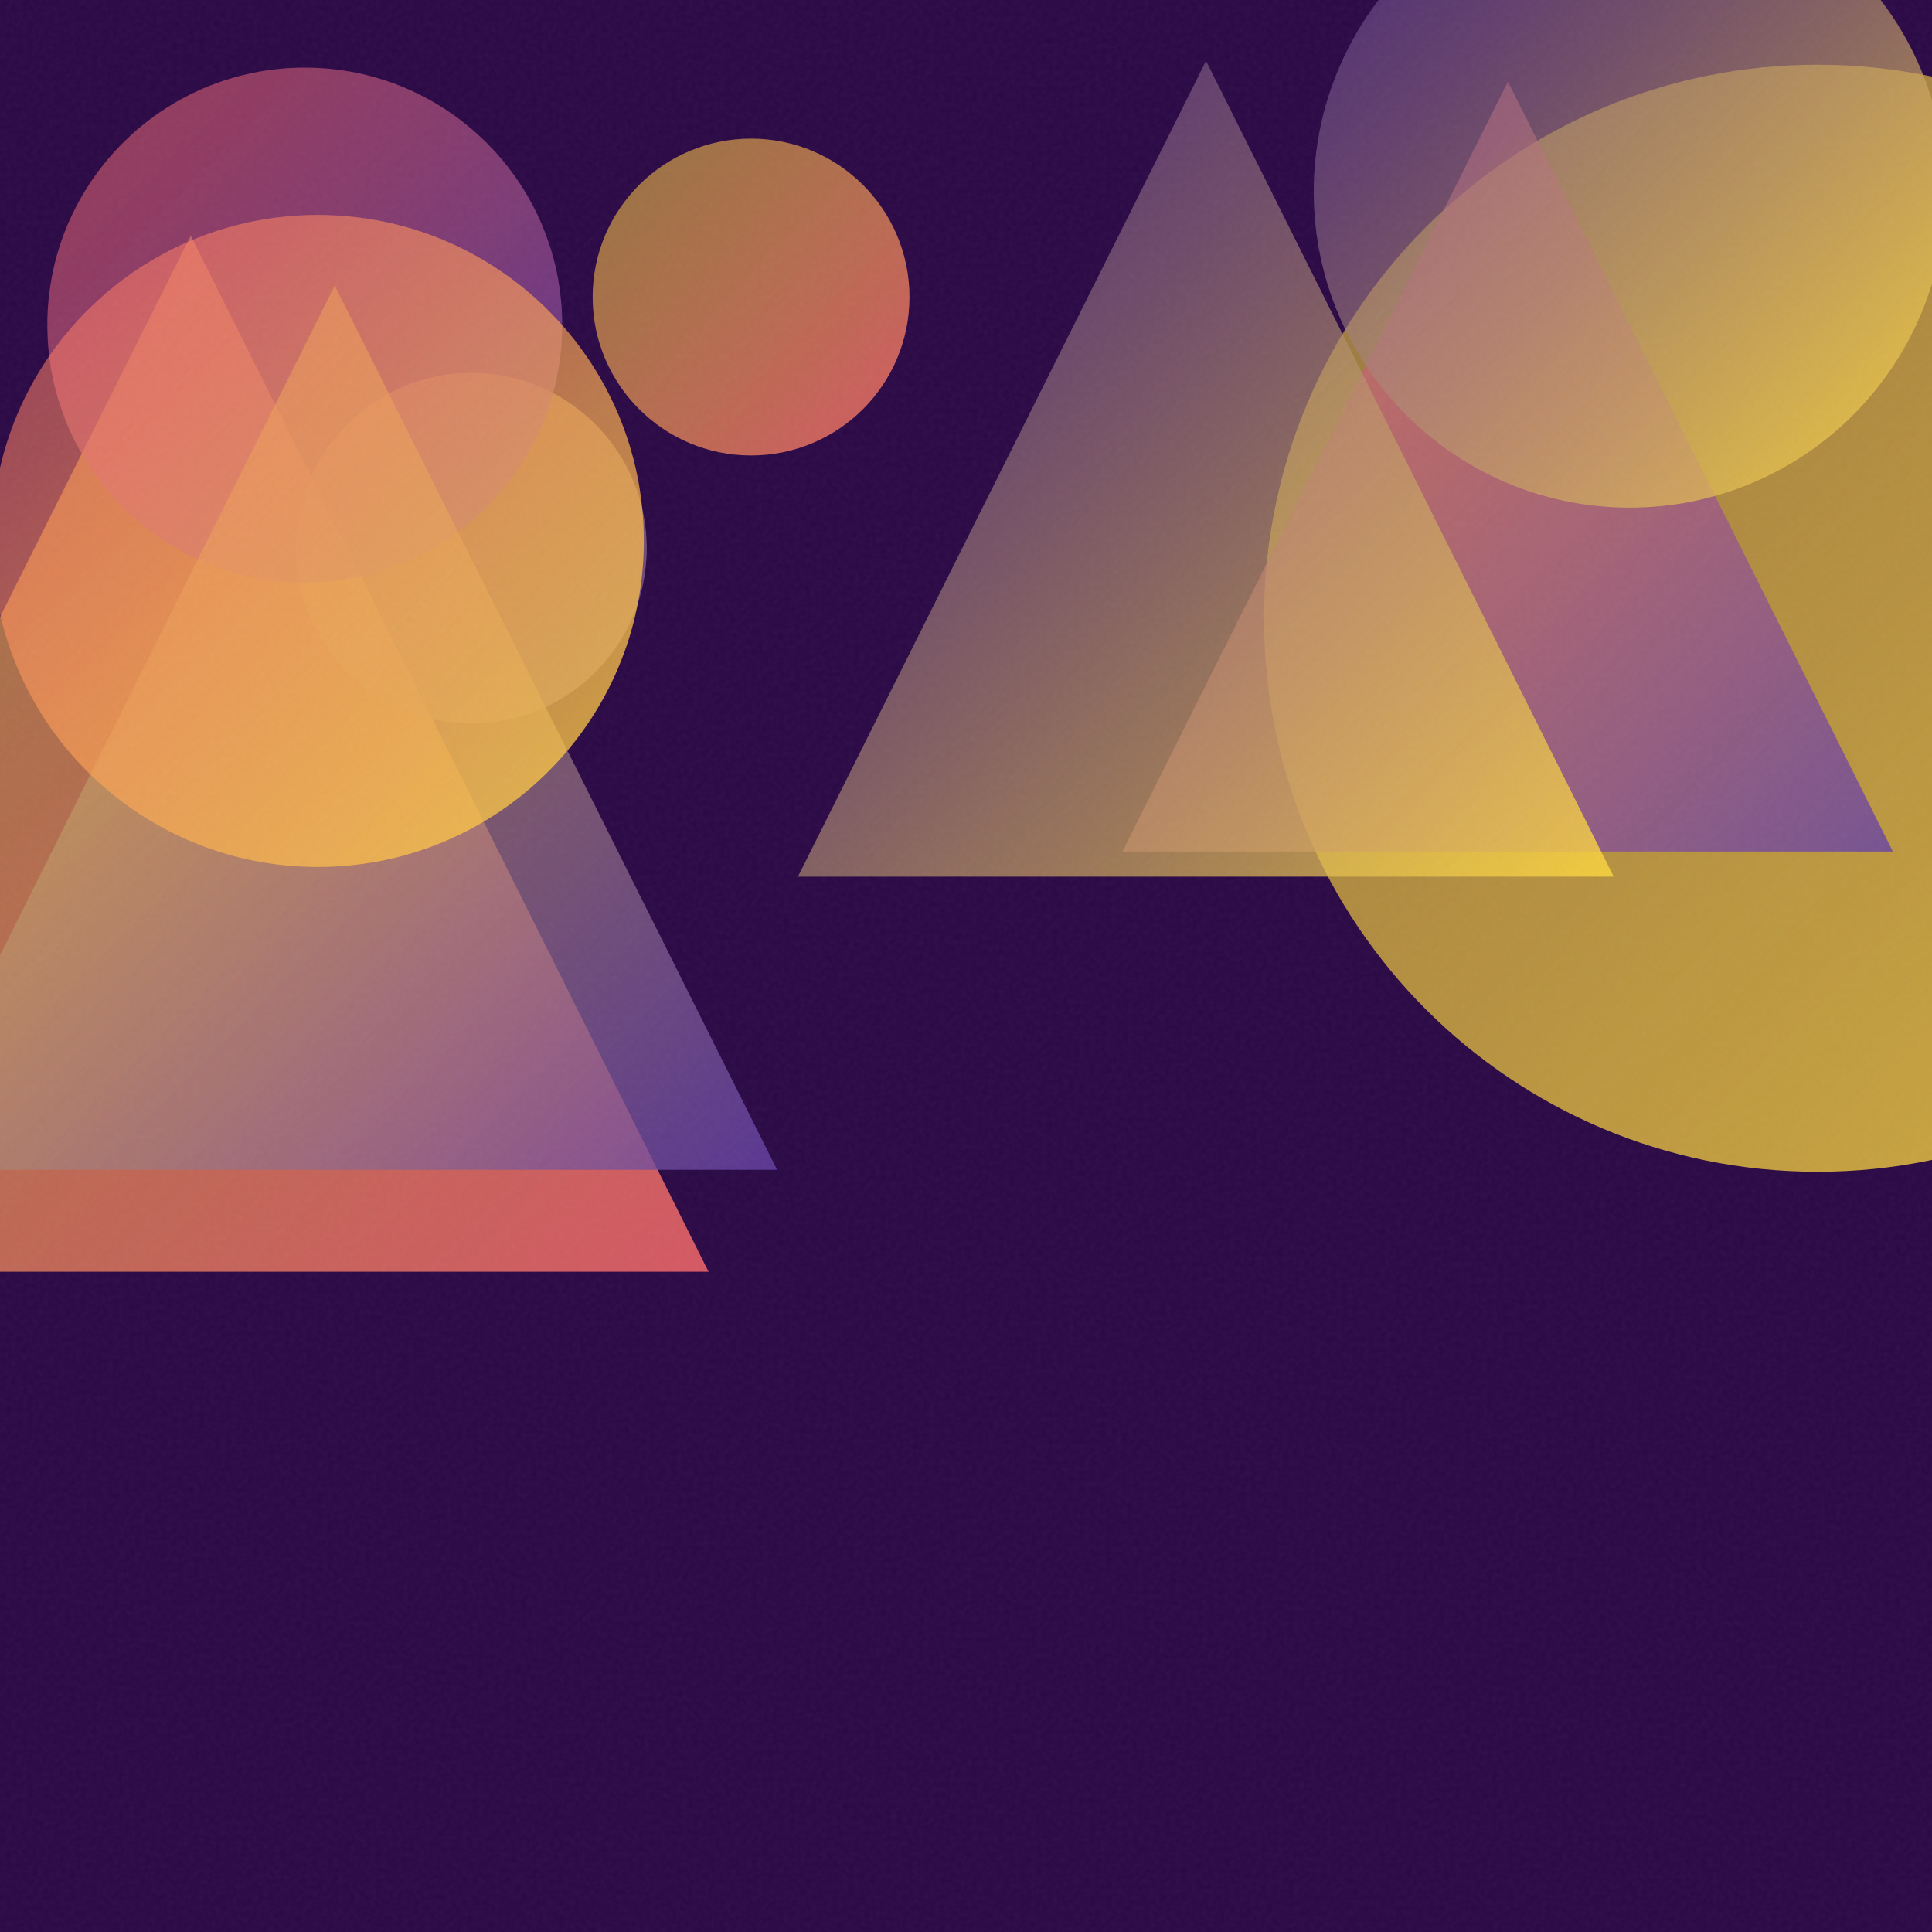
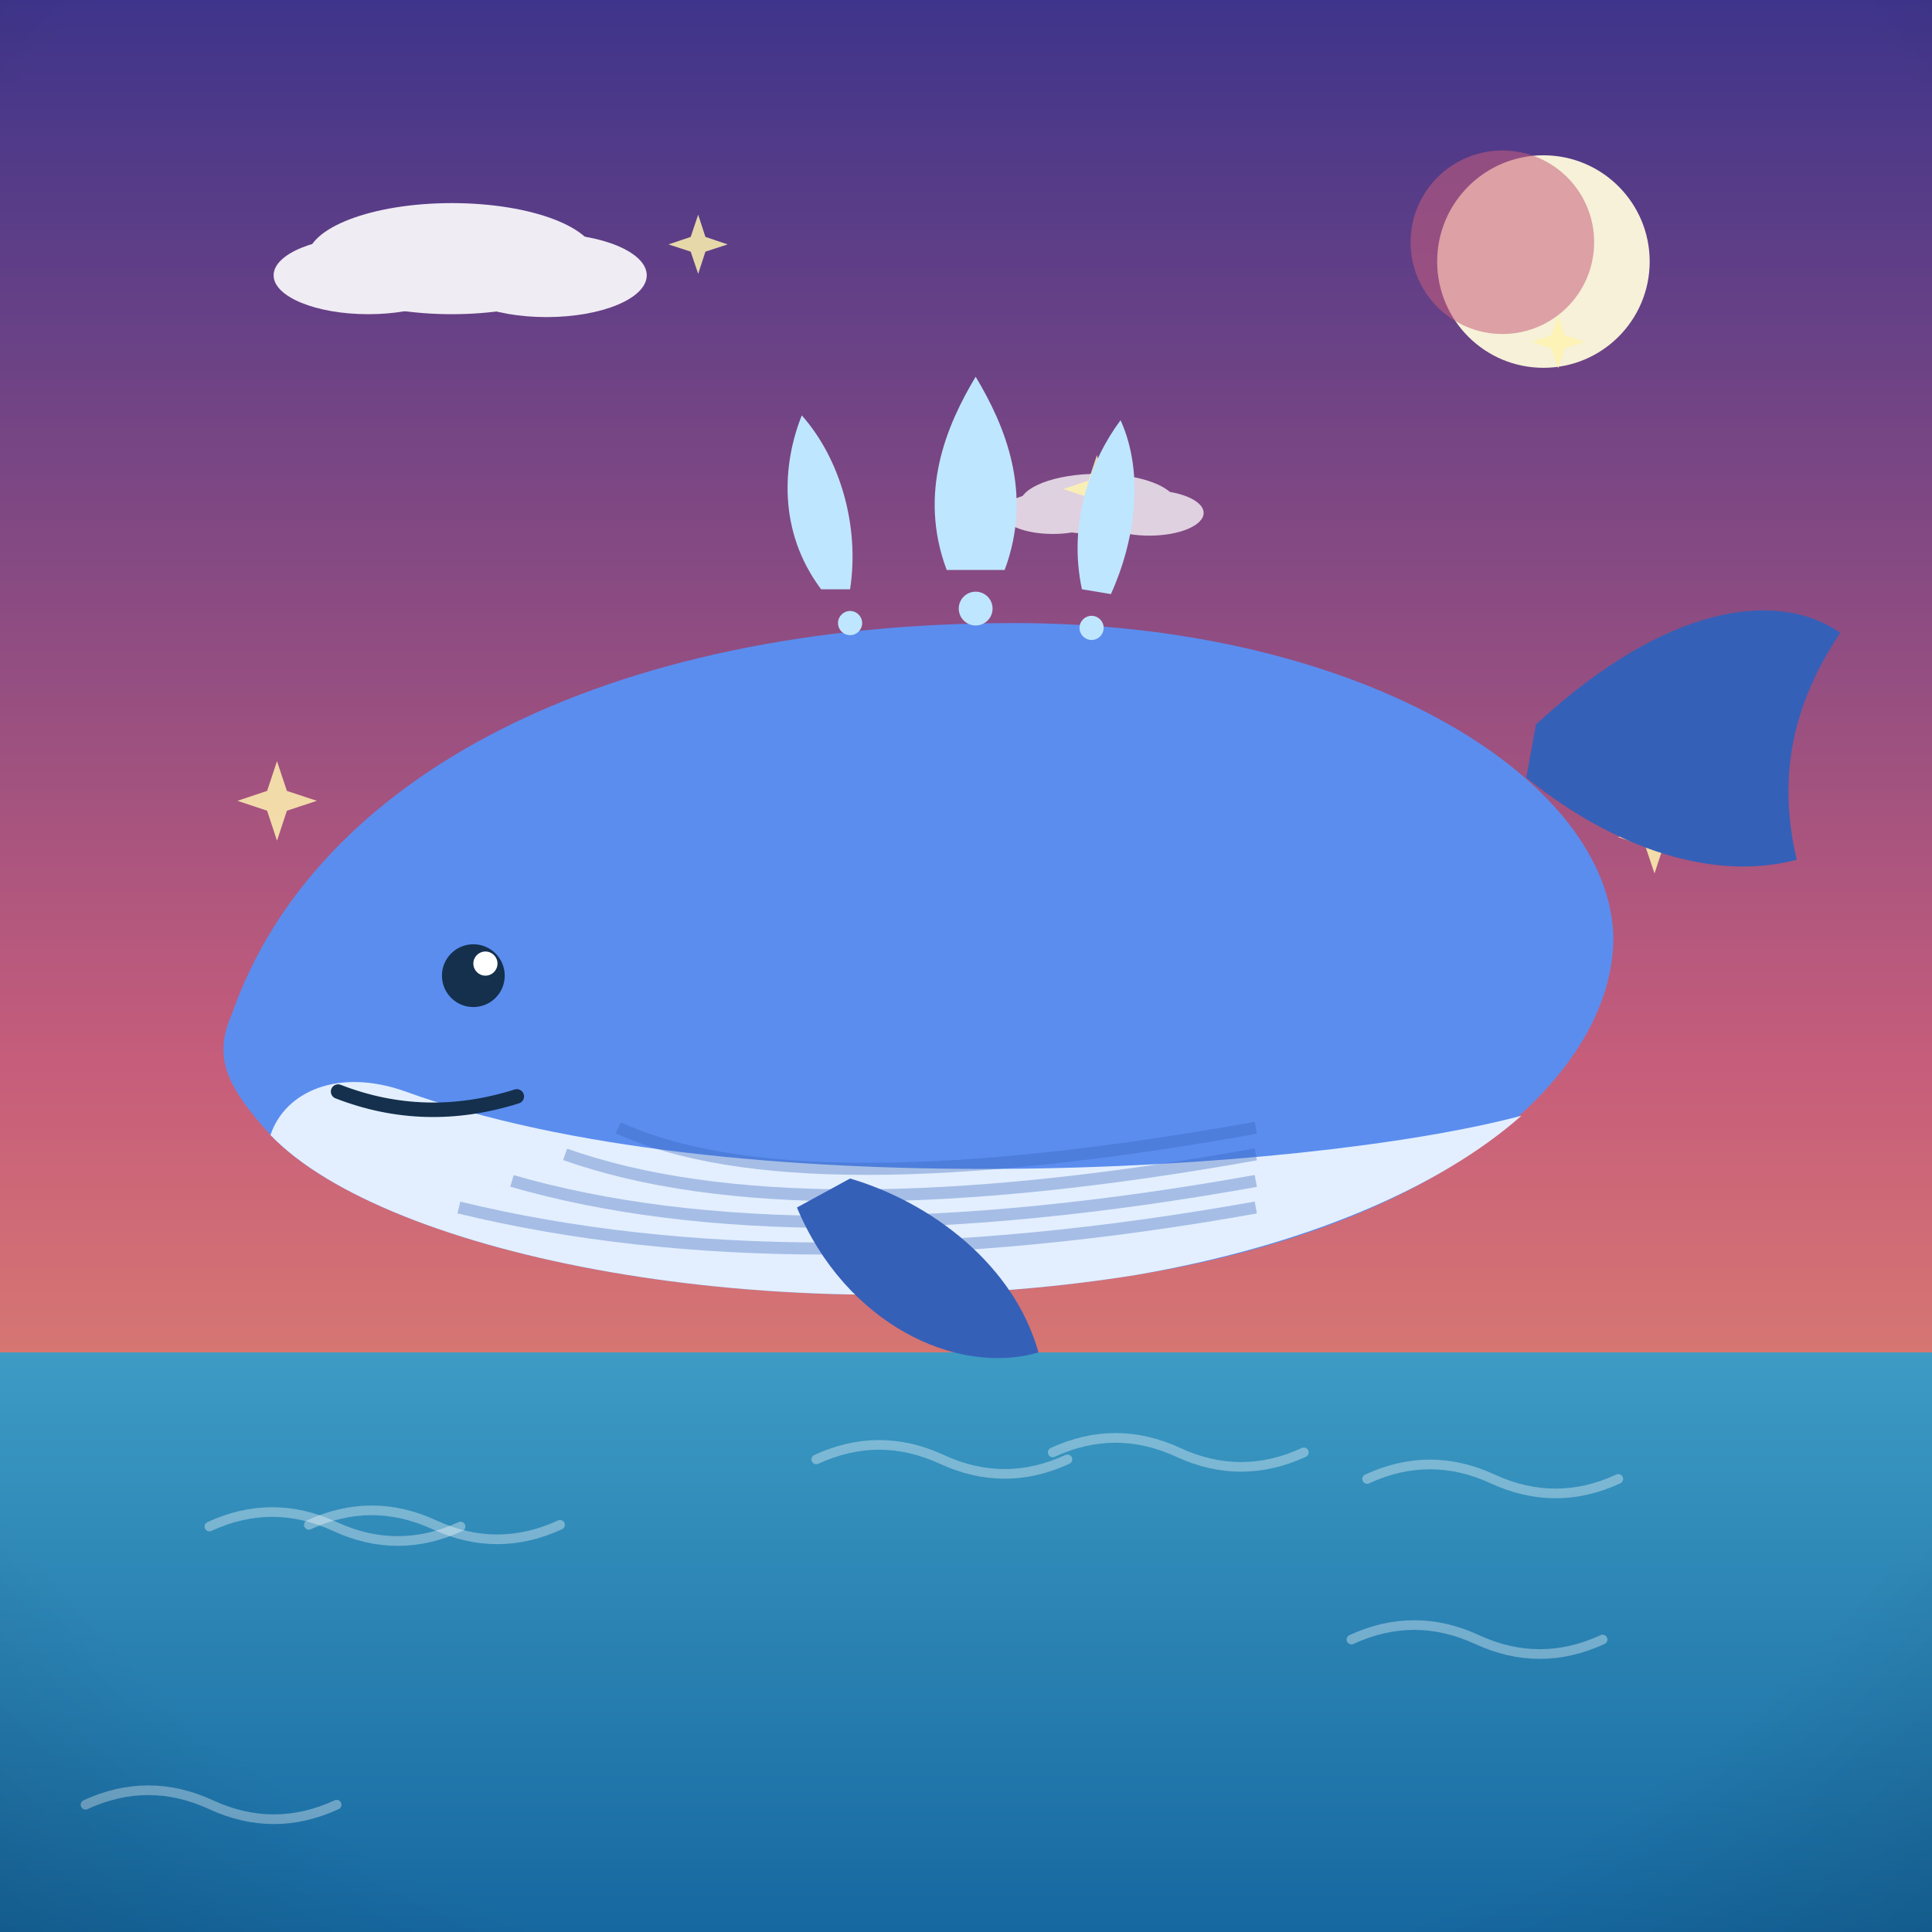
- <svg xmlns="http://www.w3.org/2000/svg" viewBox="0 0 400 400">
+ <svg xmlns="http://www.w3.org/2000/svg" viewBox="0 0 800 800">
  <defs>
-     <linearGradient id="g0" x1="261.7" y1="13.4" x2="490.9" y2="242.6" gradientUnits="userSpaceOnUse">
-       <stop offset="0" stop-color="#FFD93D" stop-opacity="0.5" />
-       <stop offset="1" stop-color="#FFD93D" stop-opacity="0.8" />
+     <linearGradient id="sky" x1="0" y1="0" x2="0" y2="1">
+       <stop offset="0" stop-color="#3d348b" />
+       <stop offset="0.55" stop-color="#c65d7b" />
+       <stop offset="1" stop-color="#f6a860" />
    </linearGradient>
-     <linearGradient id="g1" x1="232.4" y1="16.9" x2="391.9" y2="176.3" gradientUnits="userSpaceOnUse">
-       <stop offset="0" stop-color="#FF6B6B" stop-opacity="0.5" />
-       <stop offset="1" stop-color="#6441A5" stop-opacity="0.8" />
+     <radialGradient id="sunG" cx="0.38" cy="0.35" r="0.9">
+       <stop offset="0" stop-color="#fff3b0" />
+       <stop offset="1" stop-color="#ffb703" />
+     </radialGradient>
+     <linearGradient id="ground" x1="0" y1="0" x2="0" y2="1">
+       <stop offset="0" stop-color="#69b06f" />
+       <stop offset="1" stop-color="#3c7a44" />
    </linearGradient>
-     <linearGradient id="g2" x1="122.6" y1="28.7" x2="188.3" y2="94.3" gradientUnits="userSpaceOnUse">
-       <stop offset="0" stop-color="#FFD93D" stop-opacity="0.5" />
-       <stop offset="1" stop-color="#FF6B6B" stop-opacity="0.8" />
+     <linearGradient id="sea" x1="0" y1="0" x2="0" y2="1">
+       <stop offset="0" stop-color="#3d9bc4" />
+       <stop offset="1" stop-color="#1668a0" />
    </linearGradient>
-     <linearGradient id="g3" x1="-67.8" y1="48.8" x2="146.7" y2="263.3" gradientUnits="userSpaceOnUse">
-       <stop offset="0" stop-color="#FFD93D" stop-opacity="0.5" />
-       <stop offset="1" stop-color="#FF6B6B" stop-opacity="0.8" />
+     <linearGradient id="shade" x1="0" y1="0" x2="0" y2="1">
+       <stop offset="0" stop-color="#ffffff" stop-opacity="0.20" />
+       <stop offset="0.5" stop-color="#ffffff" stop-opacity="0" />
+       <stop offset="1" stop-color="#000000" stop-opacity="0.16" />
    </linearGradient>
-     <linearGradient id="g4" x1="61.3" y1="77.2" x2="133.9" y2="149.8" gradientUnits="userSpaceOnUse">
-       <stop offset="0" stop-color="#FFD93D" stop-opacity="0.5" />
-       <stop offset="1" stop-color="#6441A5" stop-opacity="0.8" />
-     </linearGradient>
-     <linearGradient id="g5" x1="9.8" y1="14.0" x2="116.4" y2="120.5" gradientUnits="userSpaceOnUse">
-       <stop offset="0" stop-color="#FF6B6B" stop-opacity="0.5" />
-       <stop offset="1" stop-color="#6441A5" stop-opacity="0.8" />
-     </linearGradient>
-     <linearGradient id="g6" x1="-22.2" y1="59.1" x2="160.9" y2="242.2" gradientUnits="userSpaceOnUse">
-       <stop offset="0" stop-color="#FFD93D" stop-opacity="0.5" />
-       <stop offset="1" stop-color="#6441A5" stop-opacity="0.8" />
-     </linearGradient>
-     <linearGradient id="g7" x1="165.2" y1="12.6" x2="334.1" y2="181.5" gradientUnits="userSpaceOnUse">
-       <stop offset="0" stop-color="#6441A5" stop-opacity="0.5" />
-       <stop offset="1" stop-color="#FFD93D" stop-opacity="0.8" />
-     </linearGradient>
-     <linearGradient id="g8" x1="272.0" y1="-25.7" x2="402.7" y2="105.1" gradientUnits="userSpaceOnUse">
-       <stop offset="0" stop-color="#6441A5" stop-opacity="0.5" />
-       <stop offset="1" stop-color="#FFD93D" stop-opacity="0.8" />
-     </linearGradient>
-     <linearGradient id="g9" x1="-1.7" y1="44.5" x2="133.4" y2="179.5" gradientUnits="userSpaceOnUse">
-       <stop offset="0" stop-color="#FF6B6B" stop-opacity="0.5" />
-       <stop offset="1" stop-color="#FFD93D" stop-opacity="0.8" />
-     </linearGradient>
-     <filter id="n">
-       <feTurbulence type="fractalNoise" baseFrequency="0.9" numOctaves="2" stitchTiles="stitch" />
-       <feColorMatrix type="saturate" values="0" />
-     </filter>
+     <radialGradient id="vig" cx="0.5" cy="0.42" r="0.85">
+       <stop offset="0.72" stop-color="#000000" stop-opacity="0" />
+       <stop offset="1" stop-color="#000000" stop-opacity="0.20" />
+     </radialGradient>
  </defs>
-   <rect width="400" height="400" fill="#2a0845" />
-   <circle cx="376.3" cy="128.0" r="114.6" fill="url(#g0)" />
-   <path d="M 312.2 16.9 L 391.9 176.3 L 232.4 176.3 Z" fill="url(#g1)" />
-   <circle cx="155.5" cy="61.5" r="32.8" fill="url(#g2)" />
-   <path d="M 39.5 48.8 L 146.7 263.3 L -67.8 263.3 Z" fill="url(#g3)" />
-   <circle cx="97.6" cy="113.5" r="36.3" fill="url(#g4)" />
-   <circle cx="63.1" cy="67.3" r="53.3" fill="url(#g5)" />
-   <path d="M 69.3 59.1 L 160.9 242.2 L -22.2 242.2 Z" fill="url(#g6)" />
-   <path d="M 249.7 12.6 L 334.1 181.5 L 165.2 181.5 Z" fill="url(#g7)" />
-   <circle cx="337.4" cy="39.7" r="65.4" fill="url(#g8)" />
-   <circle cx="65.8" cy="112.0" r="67.5" fill="url(#g9)" />
-   <rect width="400" height="400" filter="url(#n)" opacity="0.05" />
+   <rect width="800" height="800" fill="url(#sky)" />
+   <circle cx="639.1" cy="108.3" r="44" fill="#f6f1d8" />
+   <circle cx="622.1" cy="100.3" r="38" fill="#c65d7b" opacity="0.55" />
+   <g fill="#ffffff" opacity="0.9">
+     <ellipse cx="187.1" cy="107.1" rx="59.9" ry="23" />
+     <ellipse cx="152.5" cy="114" rx="39.2" ry="16.1" />
+     <ellipse cx="226.3" cy="114" rx="41.5" ry="17.3" />
+   </g>
+   <g fill="#ffffff" opacity="0.75">
+     <ellipse cx="454.7" cy="208.7" rx="32.4" ry="12.5" />
+     <ellipse cx="436" cy="212.4" rx="21.2" ry="8.7" />
+     <ellipse cx="475.9" cy="212.4" rx="22.5" ry="9.4" />
+   </g>
+   <rect y="560" width="800" height="240" fill="url(#sea)" />
+   <path d="M 559.6 678.9 q 26 -12 52 0 q 26 12 52 0" fill="none" stroke="#ffffff" stroke-width="4" stroke-linecap="round" opacity="0.35" />
+   <path d="M 338 604.3 q 26 -12 52 0 q 26 12 52 0" fill="none" stroke="#ffffff" stroke-width="4" stroke-linecap="round" opacity="0.35" />
+   <path d="M 86.7 632.1 q 26 -12 52 0 q 26 12 52 0" fill="none" stroke="#ffffff" stroke-width="4" stroke-linecap="round" opacity="0.35" />
+   <path d="M 127.9 631.4 q 26 -12 52 0 q 26 12 52 0" fill="none" stroke="#ffffff" stroke-width="4" stroke-linecap="round" opacity="0.35" />
+   <path d="M 35.4 747.3 q 26 -12 52 0 q 26 12 52 0" fill="none" stroke="#ffffff" stroke-width="4" stroke-linecap="round" opacity="0.35" />
+   <path d="M 435.9 601.4 q 26 -12 52 0 q 26 12 52 0" fill="none" stroke="#ffffff" stroke-width="4" stroke-linecap="round" opacity="0.35" />
+   <path d="M 566.1 612.4 q 26 -12 52 0 q 26 12 52 0" fill="none" stroke="#ffffff" stroke-width="4" stroke-linecap="round" opacity="0.35" />
+   <path d="M 454.2 188.5 L 457.6 199 L 468.1 202.5 L 457.6 206 L 454.2 216.4 L 450.7 206 L 440.2 202.5 L 450.7 199 Z" fill="#fff3b0" opacity="0.85" />
+   <path d="M 685.1 331.5 L 688.8 342.8 L 700.2 346.6 L 688.8 350.4 L 685.1 361.7 L 681.3 350.4 L 670 346.6 L 681.3 342.8 Z" fill="#fff3b0" opacity="0.85" />
+   <path d="M 114.7 315.2 L 118.8 327.5 L 131.2 331.6 L 118.8 335.7 L 114.7 348.1 L 110.6 335.7 L 98.3 331.6 L 110.6 327.5 Z" fill="#fff3b0" opacity="0.85" />
+   <path d="M 645.2 130.5 L 647.9 138.8 L 656.2 141.5 L 647.9 144.3 L 645.2 152.5 L 642.4 144.3 L 634.1 141.5 L 642.4 138.8 Z" fill="#fff3b0" opacity="0.85" />
+   <path d="M 423.3 274.9 L 426.5 284.6 L 436.2 287.8 L 426.5 291 L 423.3 300.7 L 420.1 291 L 410.4 287.8 L 420.1 284.6 Z" fill="#fff3b0" opacity="0.85" />
+   <path d="M 289.1 88.9 L 292.1 98.1 L 301.3 101.2 L 292.1 104.2 L 289.1 113.4 L 286 104.2 L 276.8 101.2 L 286 98.1 Z" fill="#fff3b0" opacity="0.85" />
+   <g transform="translate(400 0) scale(1 1) translate(-400 0)">
+     <path d="M636 300 C 690 250 736 244 762 262 C 742 292 736 322 744 356 C 706 366 664 348 632 322 Z" fill="#3560b8" />
+     <path d="M96 420 C 130 322 250 258 420 258 C 560 258 664 320 668 386 C 670 440 606 506 470 528 C 320 552 160 520 112 470 C 94 450 88 438 96 420 Z" fill="#5b8def" />
+     <path d="M112 470 C 160 520 320 552 470 528 C 540 516 596 492 630 462 C 540 486 300 500 168 452 C 140 442 118 452 112 470 Z" fill="#e3efff" />
+     <path d="M 190 500 Q 330 534 520 500" stroke="#3560b8" stroke-width="5" fill="none" opacity="0.35" transform="translate(0 0)" />
+     <path d="M 212 500 Q 330 534 520 500" stroke="#3560b8" stroke-width="5" fill="none" opacity="0.35" transform="translate(0 -11)" />
+     <path d="M 234 500 Q 330 534 520 500" stroke="#3560b8" stroke-width="5" fill="none" opacity="0.35" transform="translate(0 -22)" />
+     <path d="M 256 500 Q 330 534 520 500" stroke="#3560b8" stroke-width="5" fill="none" opacity="0.35" transform="translate(0 -33)" />
+     <path d="M330 500 C 350 548 396 570 430 560 C 420 524 386 498 352 488 Z" fill="#3560b8" />
+     <circle cx="196" cy="404" r="13" fill="#14304d" />
+     <circle cx="201" cy="399" r="5" fill="#ffffff" />
+     <path d="M140 452 Q 176 466 214 454" stroke="#14304d" stroke-width="6" fill="none" stroke-linecap="round" />
+     <g fill="#bfe6ff">
+       <path d="M392 236 C 380 204 392 176 404 156 C 416 176 428 204 416 236 Z" />
+       <path d="M340 244 C 322 220 324 192 332 172 C 348 190 356 218 352 244 Z" />
+       <path d="M448 244 C 442 216 452 190 464 174 C 474 196 470 224 460 246 Z" />
+     </g>
+     <circle cx="404" cy="252" r="7" fill="#bfe6ff" />
+     <circle cx="352" cy="258" r="5" fill="#bfe6ff" />
+     <circle cx="452" cy="260" r="5" fill="#bfe6ff" />
+   </g>
+   <rect width="800" height="800" fill="url(#vig)" />
</svg>
